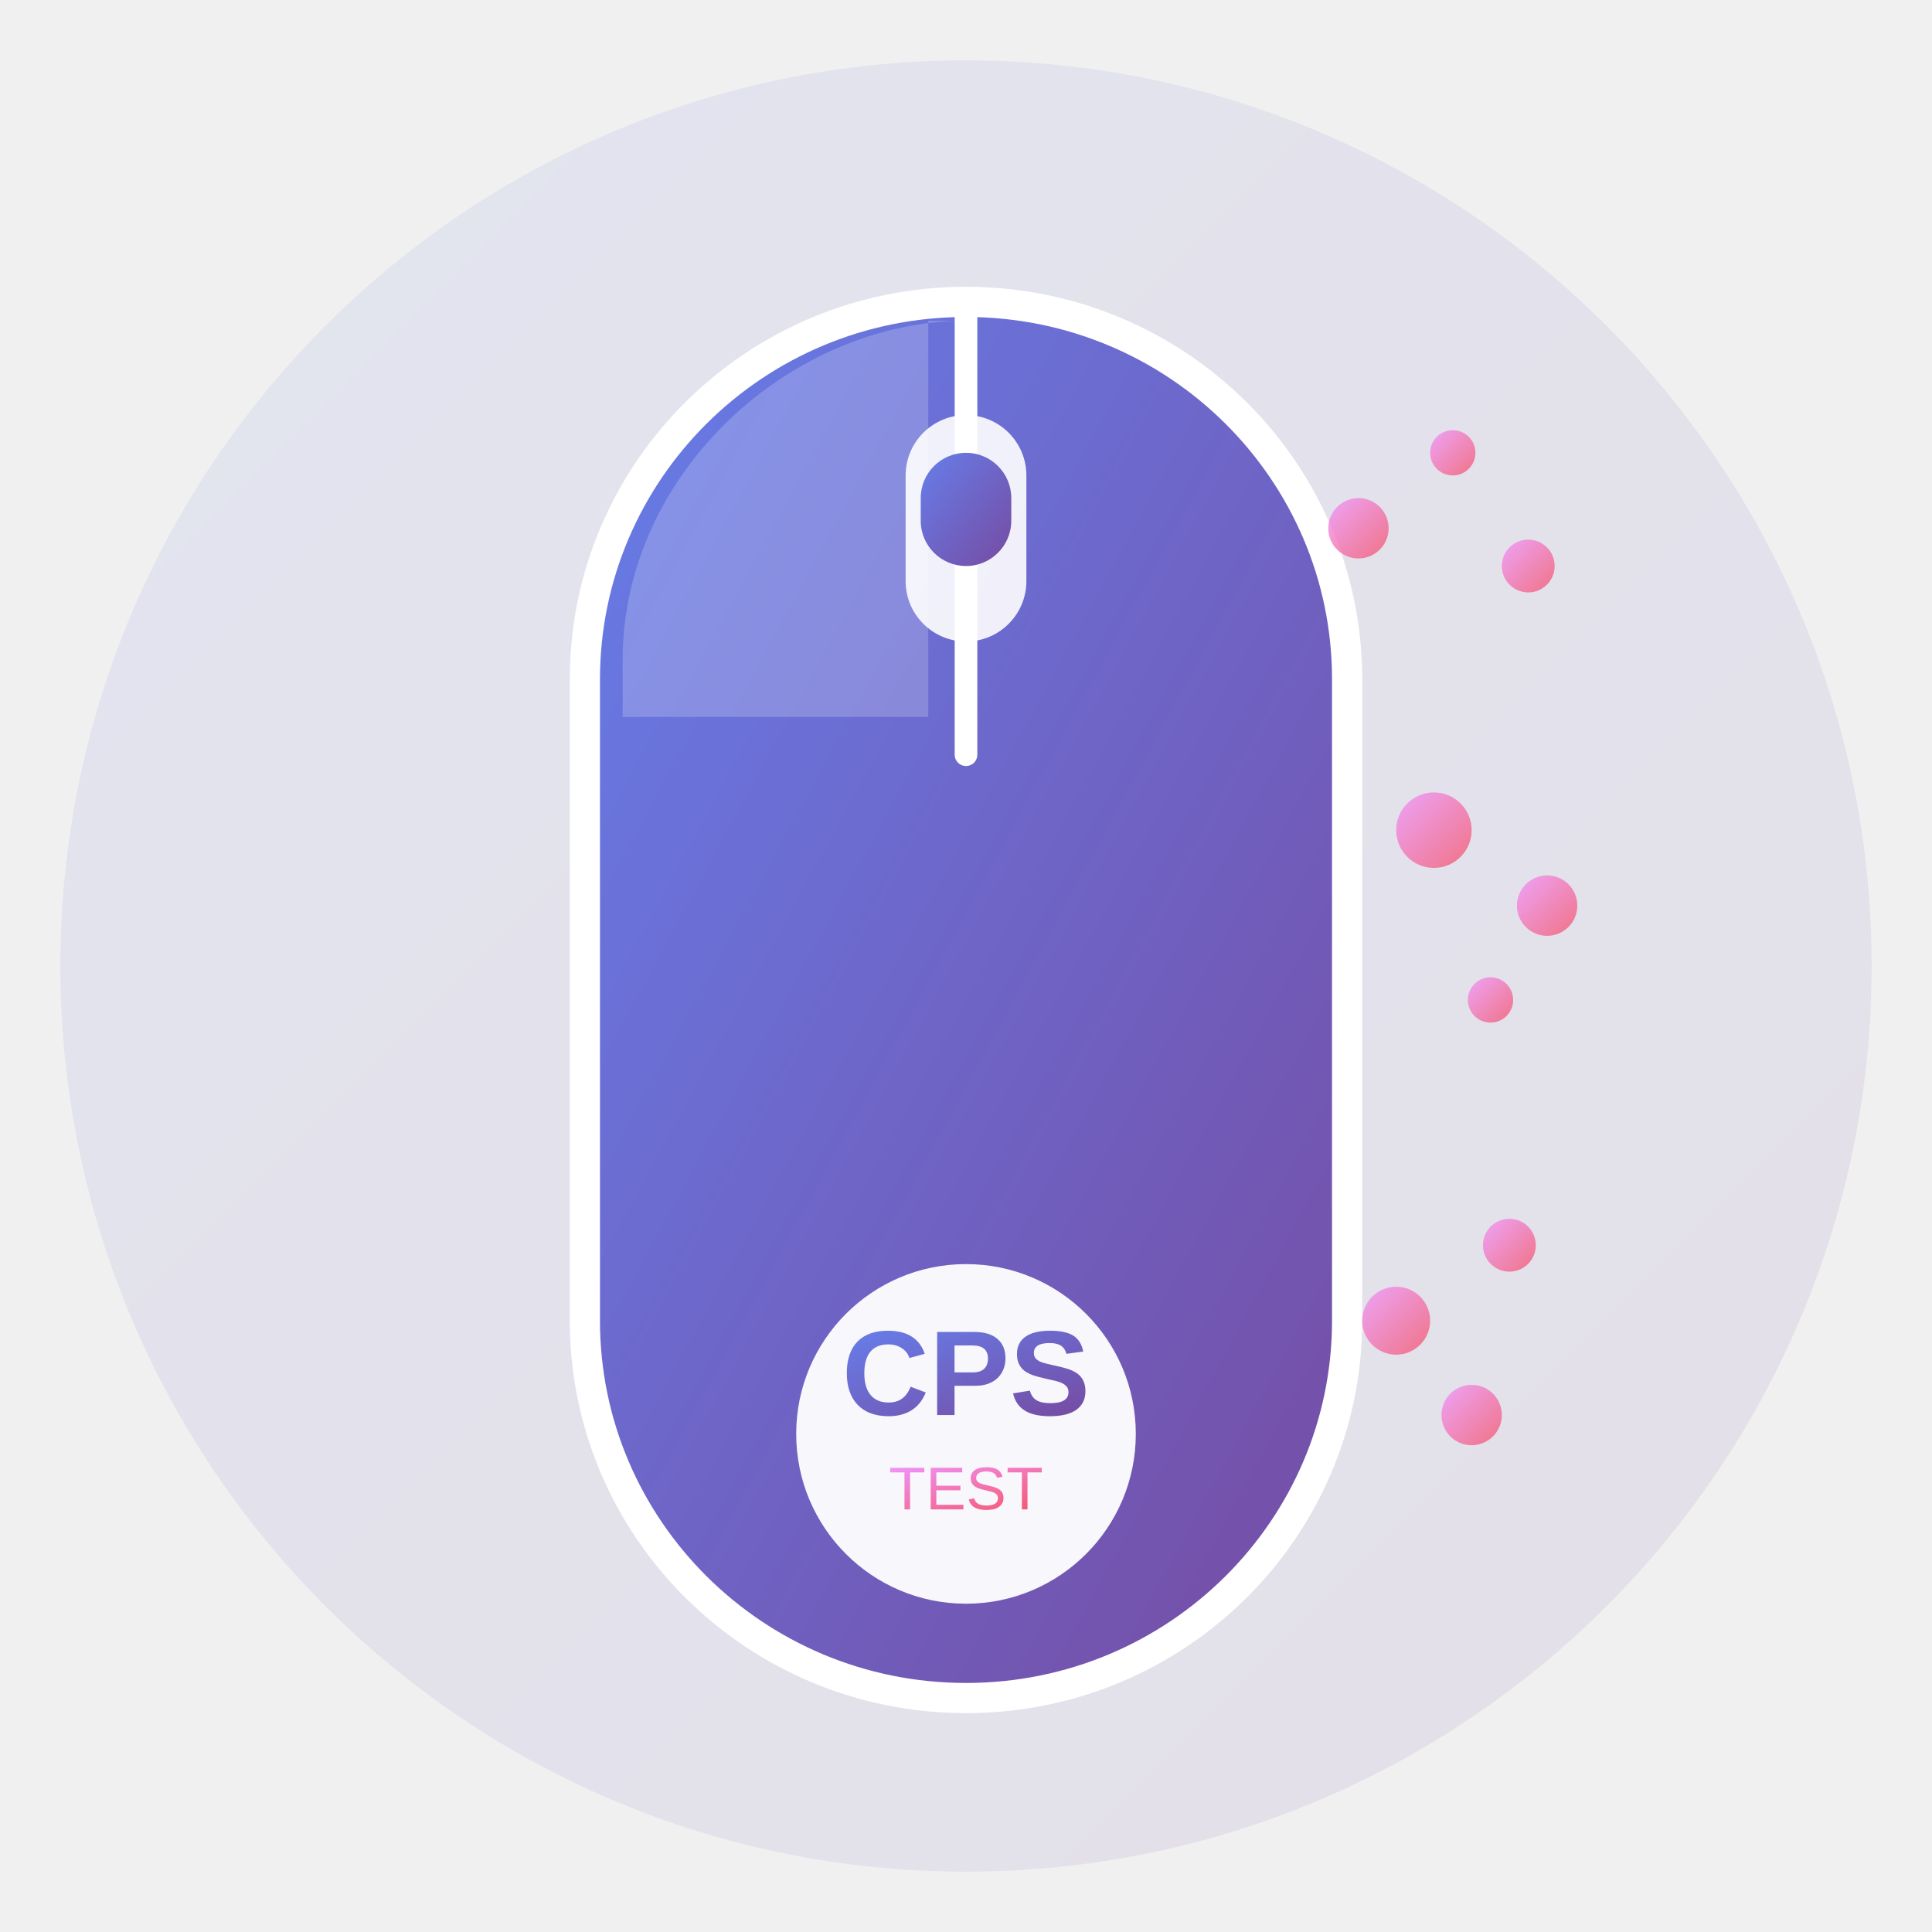
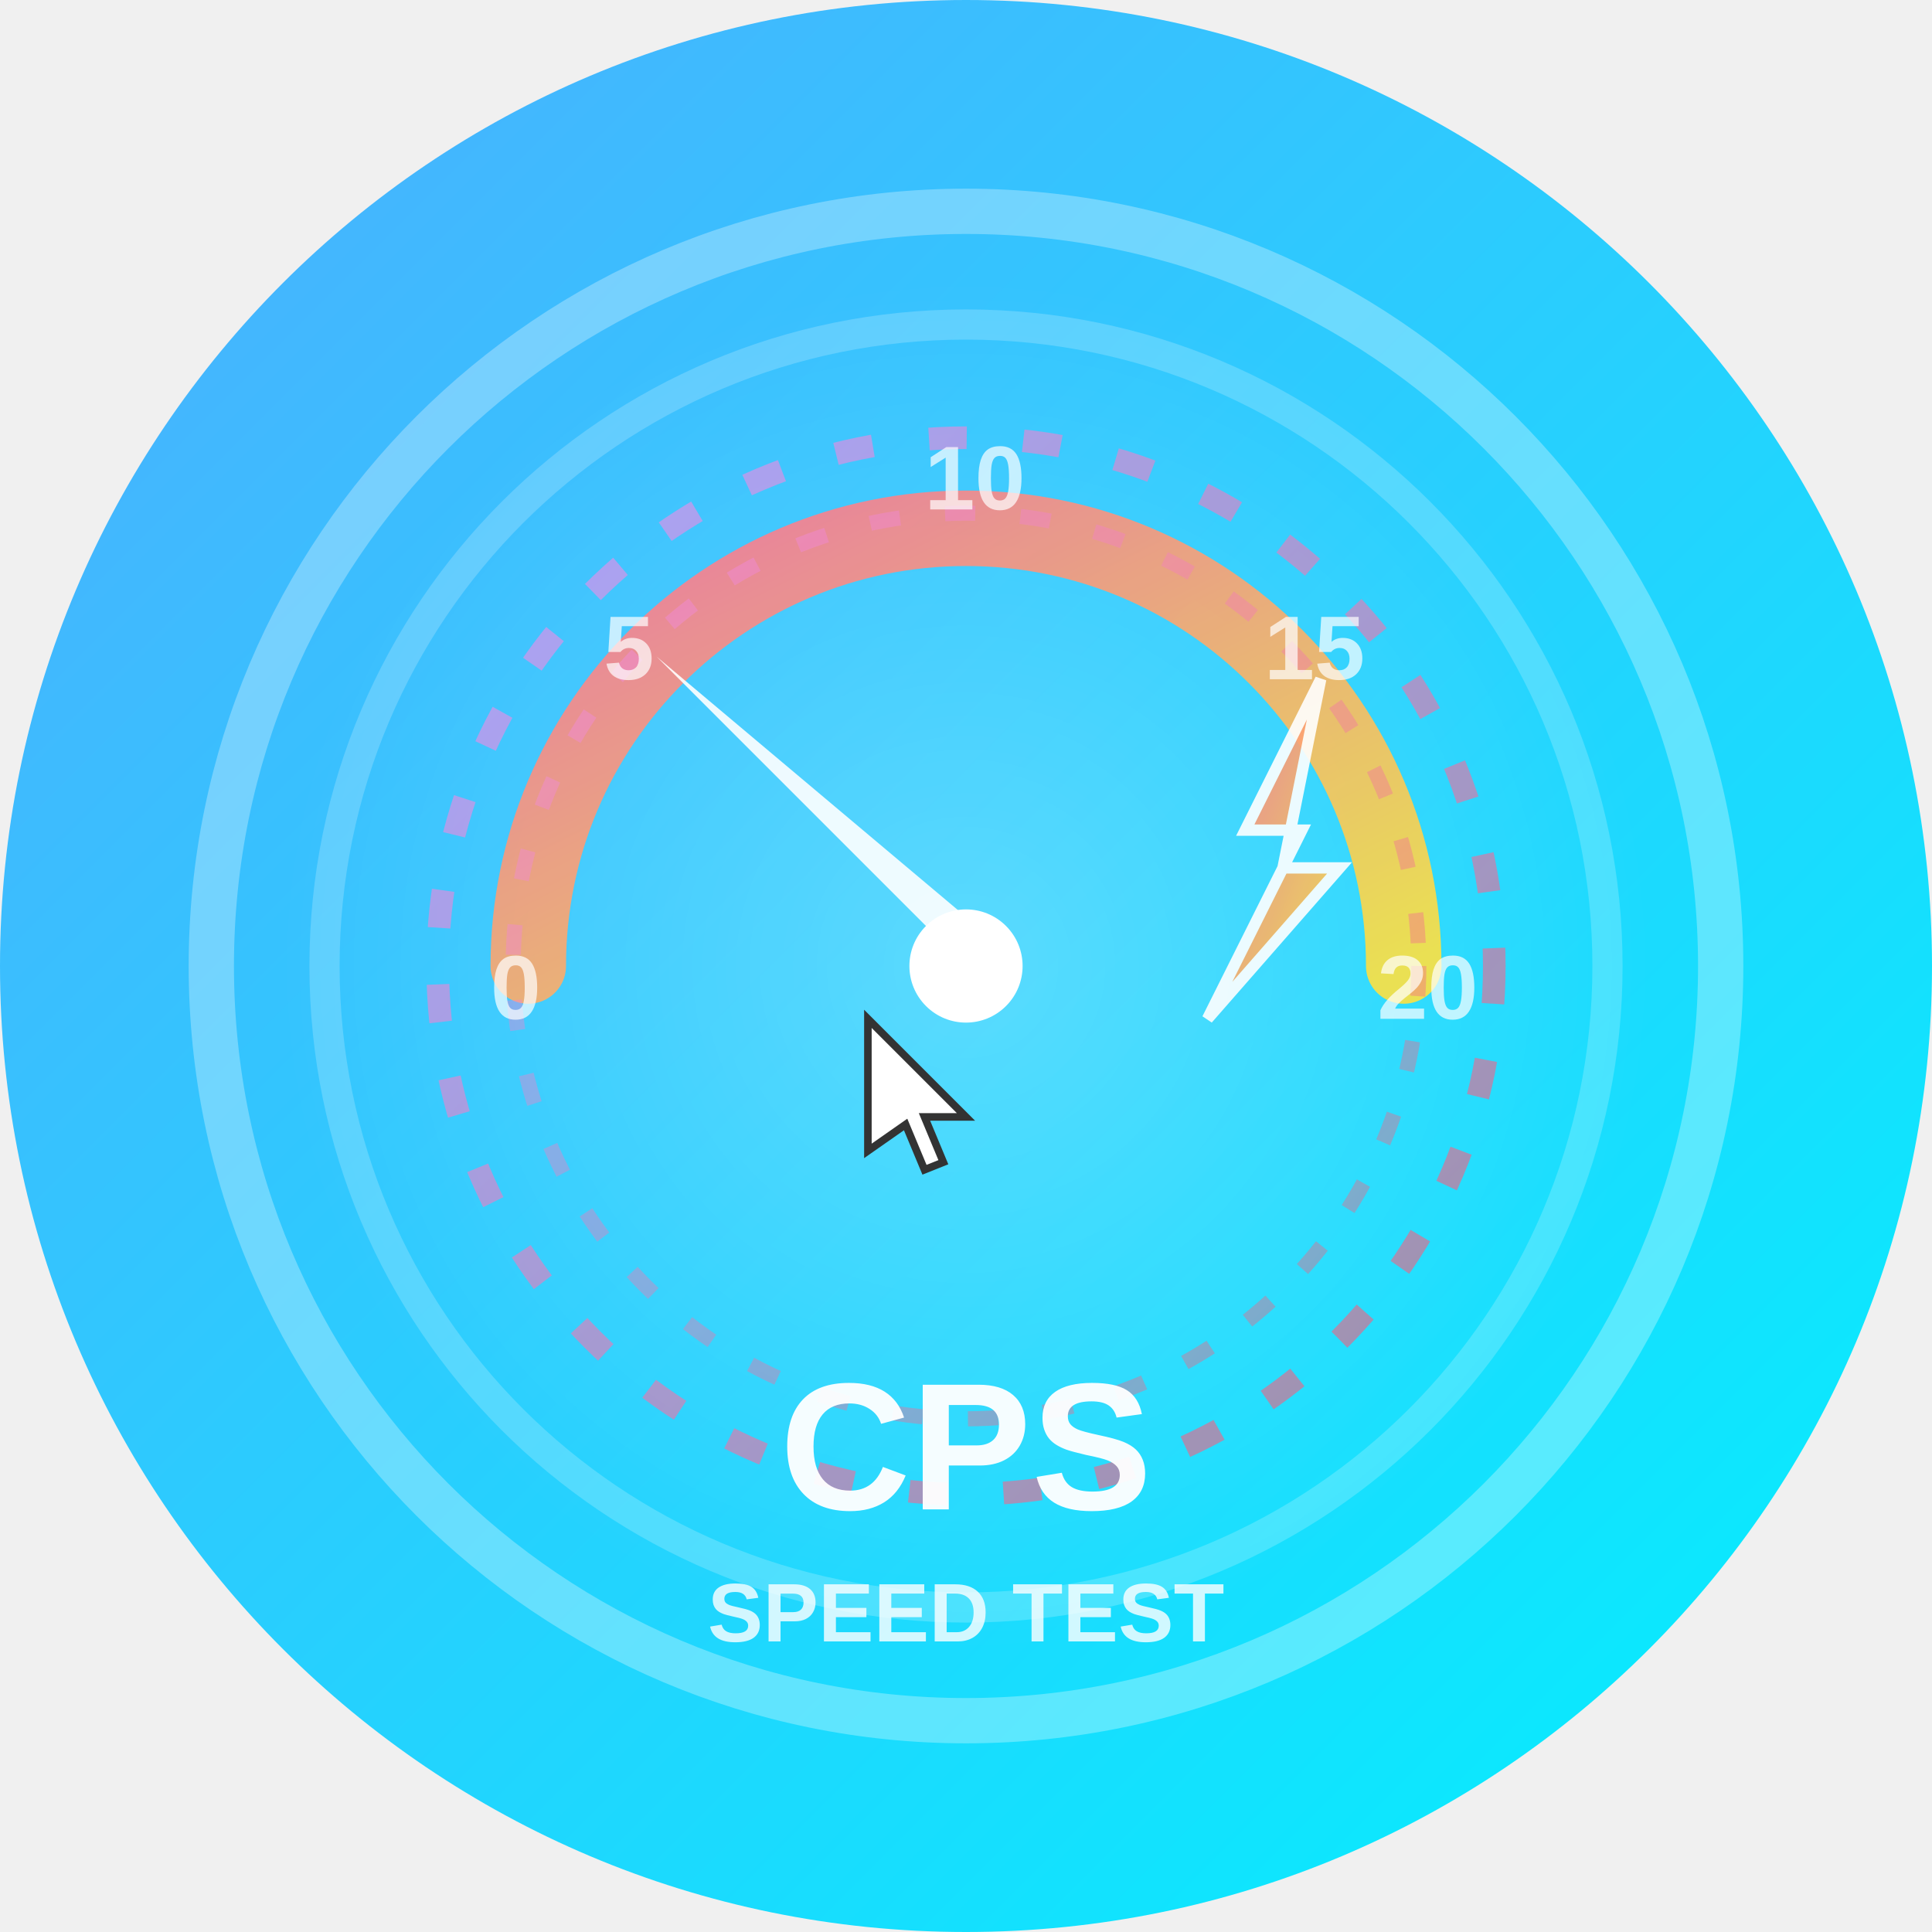
<svg xmlns="http://www.w3.org/2000/svg" viewBox="0 0 512 512" width="512" height="512">
  <defs>
-     <linearGradient id="mouseGradient" x1="0%" y1="0%" x2="100%" y2="100%">
-       <stop offset="0%" style="stop-color:#667eea;stop-opacity:1" />
-       <stop offset="100%" style="stop-color:#764ba2;stop-opacity:1" />
+     <linearGradient id="bg" x1="0%" y1="0%" x2="100%" y2="100%">
+       <stop offset="0%" style="stop-color:#4facfe;stop-opacity:1" />
+       <stop offset="100%" style="stop-color:#00f2fe;stop-opacity:1" />
    </linearGradient>
-     <linearGradient id="clickGradient" x1="0%" y1="0%" x2="100%" y2="100%">
+     <linearGradient id="accent" x1="0%" y1="0%" x2="100%" y2="100%">
+       <stop offset="0%" style="stop-color:#fa709a;stop-opacity:1" />
+       <stop offset="100%" style="stop-color:#fee140;stop-opacity:1" />
+     </linearGradient>
+     <linearGradient id="click" x1="0%" y1="0%" x2="100%" y2="100%">
      <stop offset="0%" style="stop-color:#f093fb;stop-opacity:1" />
      <stop offset="100%" style="stop-color:#f5576c;stop-opacity:1" />
    </linearGradient>
+     <radialGradient id="glow">
+       <stop offset="0%" style="stop-color:#ffffff;stop-opacity:0.8" />
+       <stop offset="100%" style="stop-color:#ffffff;stop-opacity:0" />
+     </radialGradient>
  </defs>
-   <circle cx="256" cy="256" r="240" fill="url(#mouseGradient)" opacity="0.1" />
-   <path d="M 256 80             C 200 80 155 125 155 180             L 155 350             C 155 405 200 450 256 450             C 312 450 357 405 357 350             L 357 180             C 357 125 312 80 256 80 Z" fill="url(#mouseGradient)" stroke="#ffffff" stroke-width="8" />
-   <line x1="256" y1="80" x2="256" y2="200" stroke="#ffffff" stroke-width="6" stroke-linecap="round" />
-   <path d="M 256 85             C 210 85 165 125 165 175             L 165 190            L 246 190            L 246 85            Z" fill="rgba(255,255,255,0.2)" />
-   <rect x="240" y="110" width="32" height="60" rx="16" fill="#ffffff" opacity="0.9" />
-   <rect x="244" y="120" width="24" height="30" rx="12" fill="url(#mouseGradient)" />
-   <g opacity="0.8">
-     <circle cx="360" cy="140" r="8" fill="url(#clickGradient)" />
-     <circle cx="385" cy="120" r="6" fill="url(#clickGradient)" />
-     <circle cx="405" cy="150" r="7" fill="url(#clickGradient)" />
+   <circle cx="256" cy="256" r="256" fill="url(#bg)" />
+   <circle cx="256" cy="256" r="180" fill="url(#glow)" opacity="0.3" />
+   <circle cx="256" cy="256" r="200" fill="none" stroke="#ffffff" stroke-width="12" opacity="0.3" />
+   <circle cx="256" cy="256" r="170" fill="none" stroke="#ffffff" stroke-width="8" opacity="0.2" />
+   <path d="M 140 256 A 116 116 0 0 1 372 256" fill="none" stroke="url(#accent)" stroke-width="20" stroke-linecap="round" opacity="0.9" />
+   <g transform="rotate(-45 256 256)">
+     <path d="M 256 256 L 256 140 L 266 256 Z" fill="#ffffff" opacity="0.9" />
+     <circle cx="256" cy="256" r="15" fill="#ffffff" />
  </g>
-   <g opacity="0.8">
-     <circle cx="380" cy="220" r="10" fill="url(#clickGradient)" />
-     <circle cx="410" cy="240" r="8" fill="url(#clickGradient)" />
-     <circle cx="395" cy="265" r="6" fill="url(#clickGradient)" />
+   <circle cx="256" cy="256" r="140" fill="none" stroke="url(#click)" stroke-width="6" opacity="0.6" stroke-dasharray="10 15" />
+   <circle cx="256" cy="256" r="120" fill="none" stroke="url(#click)" stroke-width="4" opacity="0.4" stroke-dasharray="8 12" />
+   <g transform="translate(230, 270)">
+     <path d="M 0 0 L 0 35 L 10 28 L 15 40 L 20 38 L 15 26 L 26 26 Z" fill="#ffffff" stroke="#333" stroke-width="2" />
  </g>
-   <g opacity="0.8">
-     <circle cx="370" cy="350" r="9" fill="url(#clickGradient)" />
-     <circle cx="400" cy="330" r="7" fill="url(#clickGradient)" />
-     <circle cx="390" cy="375" r="8" fill="url(#clickGradient)" />
+   <g opacity="0.9">
+     <path d="M 350 180 L 330 220 L 345 220 L 320 270 L 355 230 L 340 230 Z" fill="url(#accent)" stroke="#ffffff" stroke-width="3" />
  </g>
-   <g opacity="0.6">
-     <line x1="140" y1="180" x2="100" y2="180" stroke="url(#clickGradient)" stroke-width="6" stroke-linecap="round" />
-     <line x1="130" y1="250" x2="80" y2="250" stroke="url(#clickGradient)" stroke-width="6" stroke-linecap="round" />
-     <line x1="140" y1="320" x2="95" y2="320" stroke="url(#clickGradient)" stroke-width="6" stroke-linecap="round" />
-   </g>
-   <circle cx="256" cy="380" r="45" fill="#ffffff" opacity="0.95" />
-   <text x="256" y="375" font-family="Arial, sans-serif" font-size="32" font-weight="bold" fill="url(#mouseGradient)" text-anchor="middle">CPS</text>
-   <text x="256" y="400" font-family="Arial, sans-serif" font-size="16" font-weight="normal" fill="url(#clickGradient)" text-anchor="middle">TEST</text>
+   <text x="130" y="270" font-family="Arial, sans-serif" font-size="24" font-weight="bold" fill="#ffffff" opacity="0.7">0</text>
+   <text x="160" y="180" font-family="Arial, sans-serif" font-size="24" font-weight="bold" fill="#ffffff" opacity="0.7">5</text>
+   <text x="245" y="135" font-family="Arial, sans-serif" font-size="24" font-weight="bold" fill="#ffffff" opacity="0.7">10</text>
+   <text x="335" y="180" font-family="Arial, sans-serif" font-size="24" font-weight="bold" fill="#ffffff" opacity="0.7">15</text>
+   <text x="365" y="270" font-family="Arial, sans-serif" font-size="24" font-weight="bold" fill="#ffffff" opacity="0.7">20</text>
+   <text x="256" y="400" font-family="Arial, sans-serif" font-size="48" font-weight="bold" fill="#ffffff" text-anchor="middle" opacity="0.95">CPS</text>
+   <text x="256" y="435" font-family="Arial, sans-serif" font-size="22" font-weight="600" fill="#ffffff" text-anchor="middle" opacity="0.8">SPEED TEST</text>
</svg>
